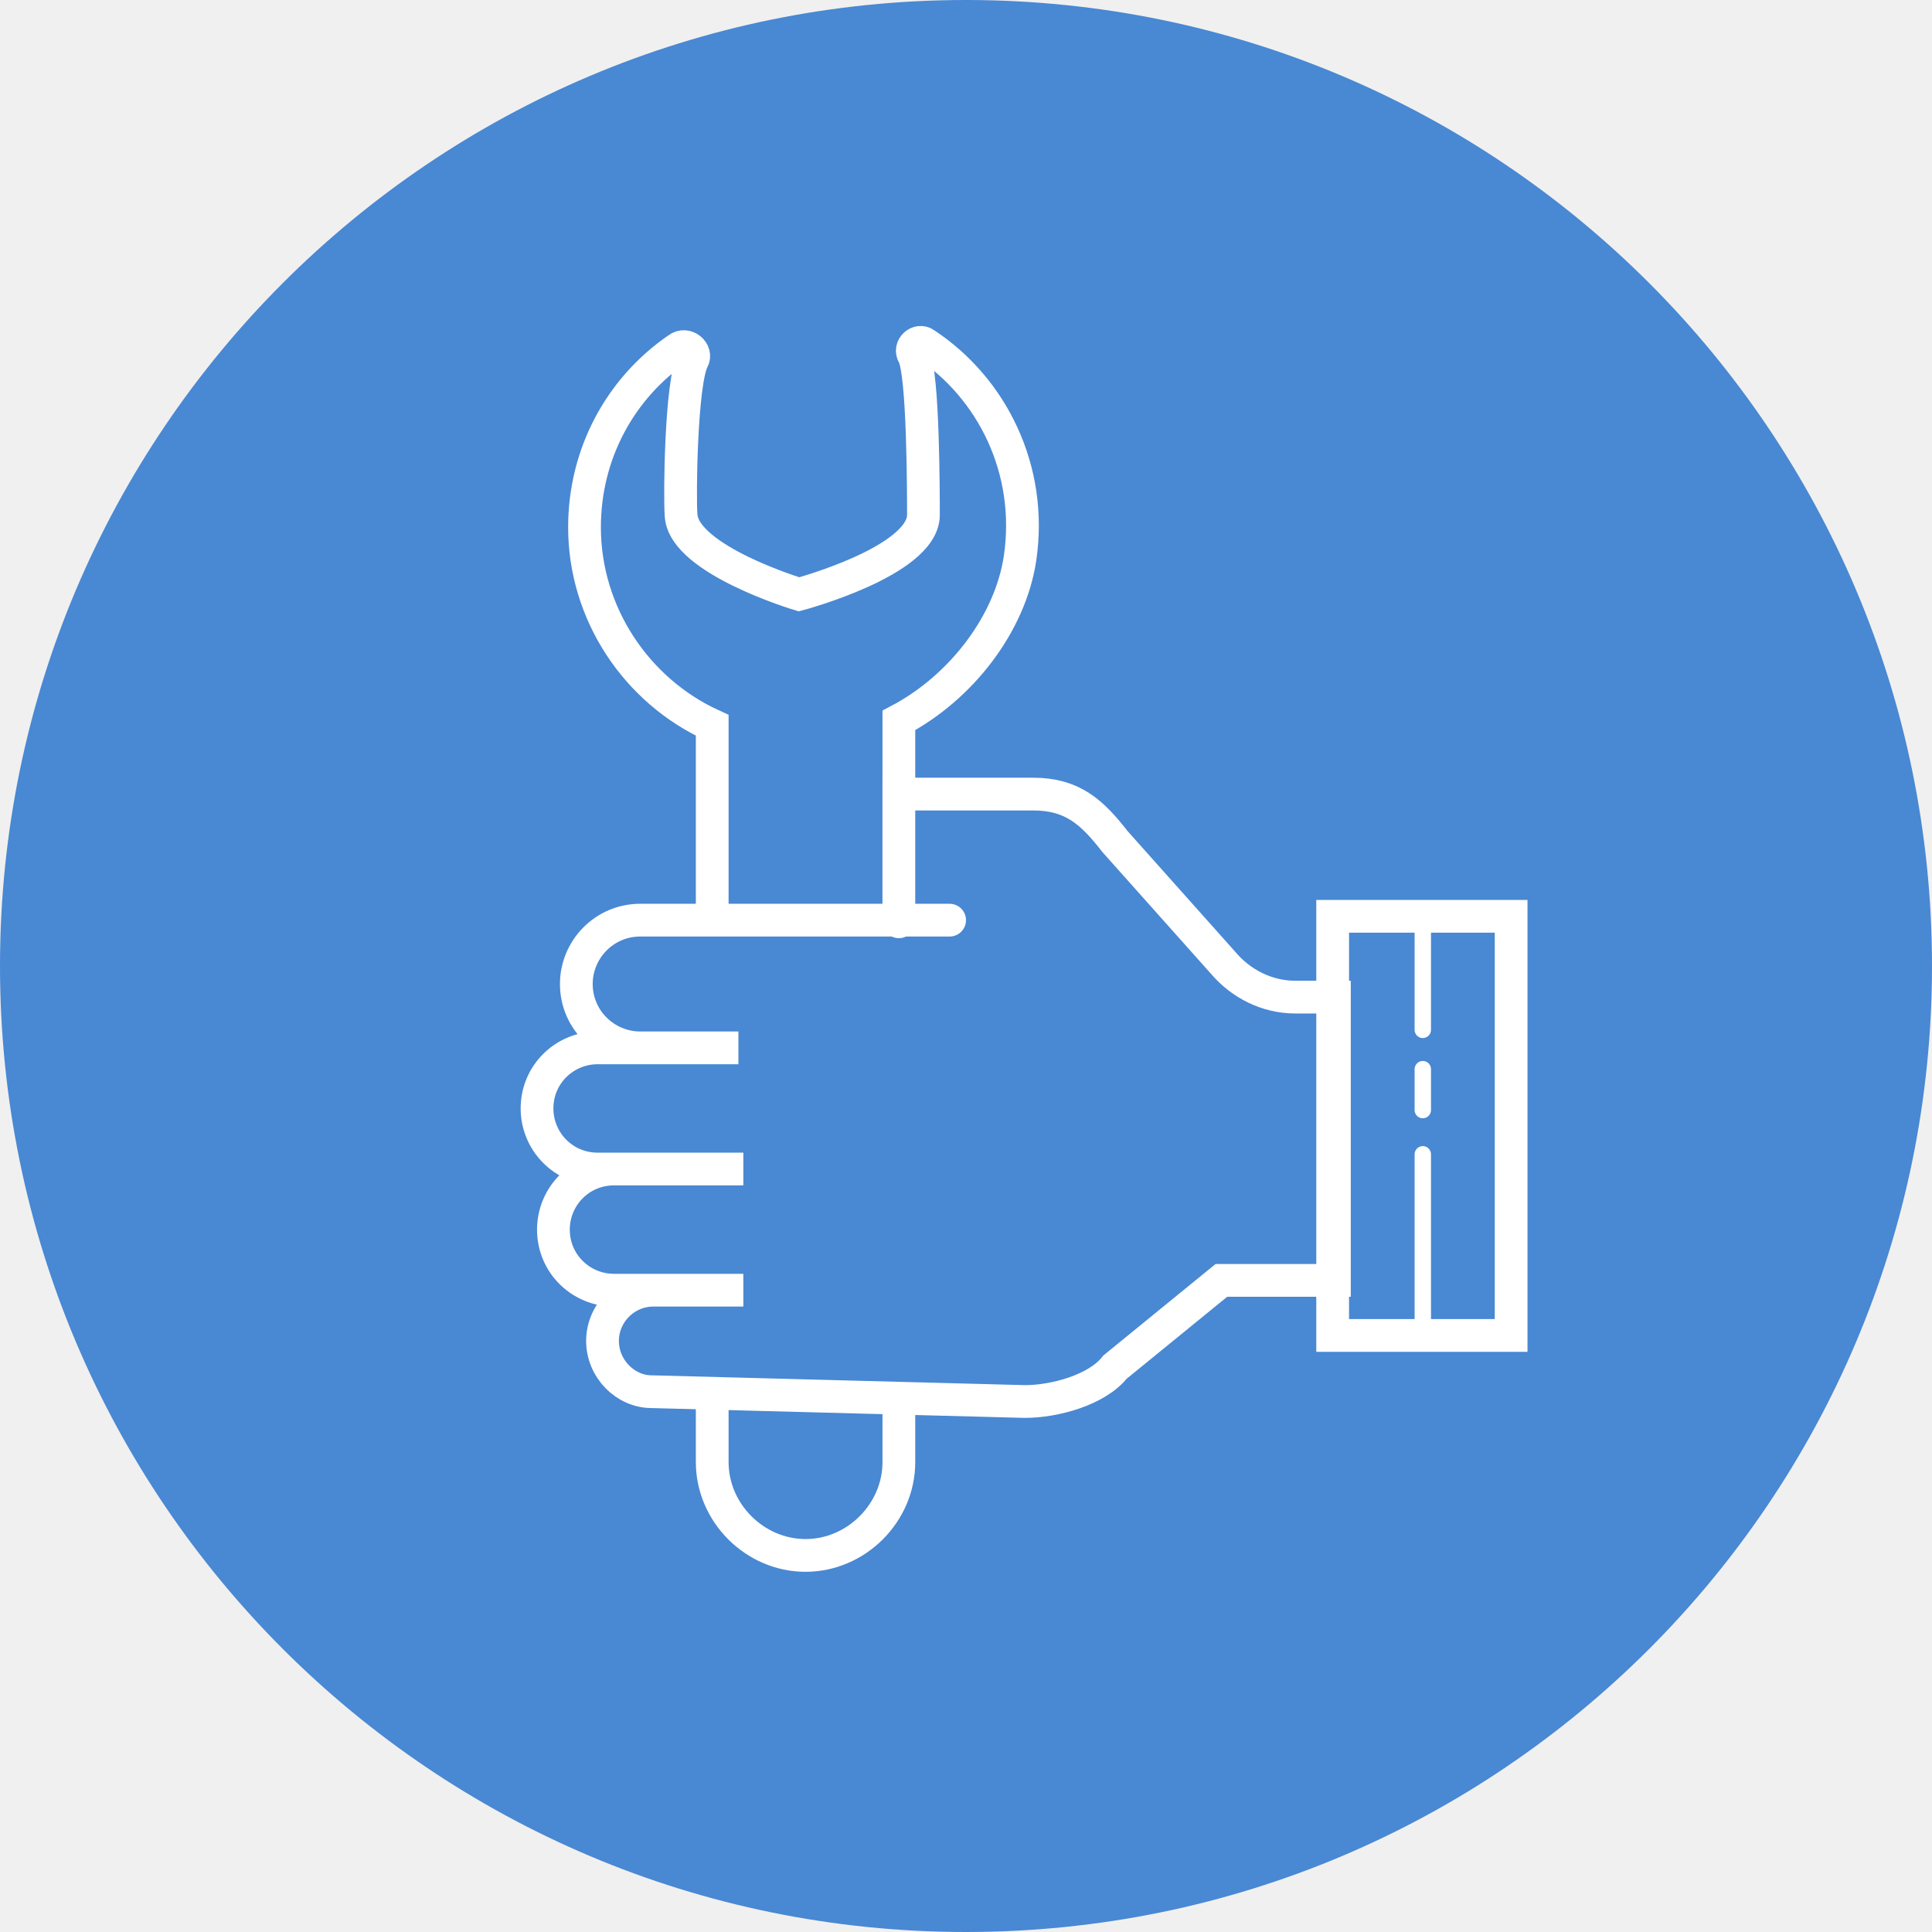
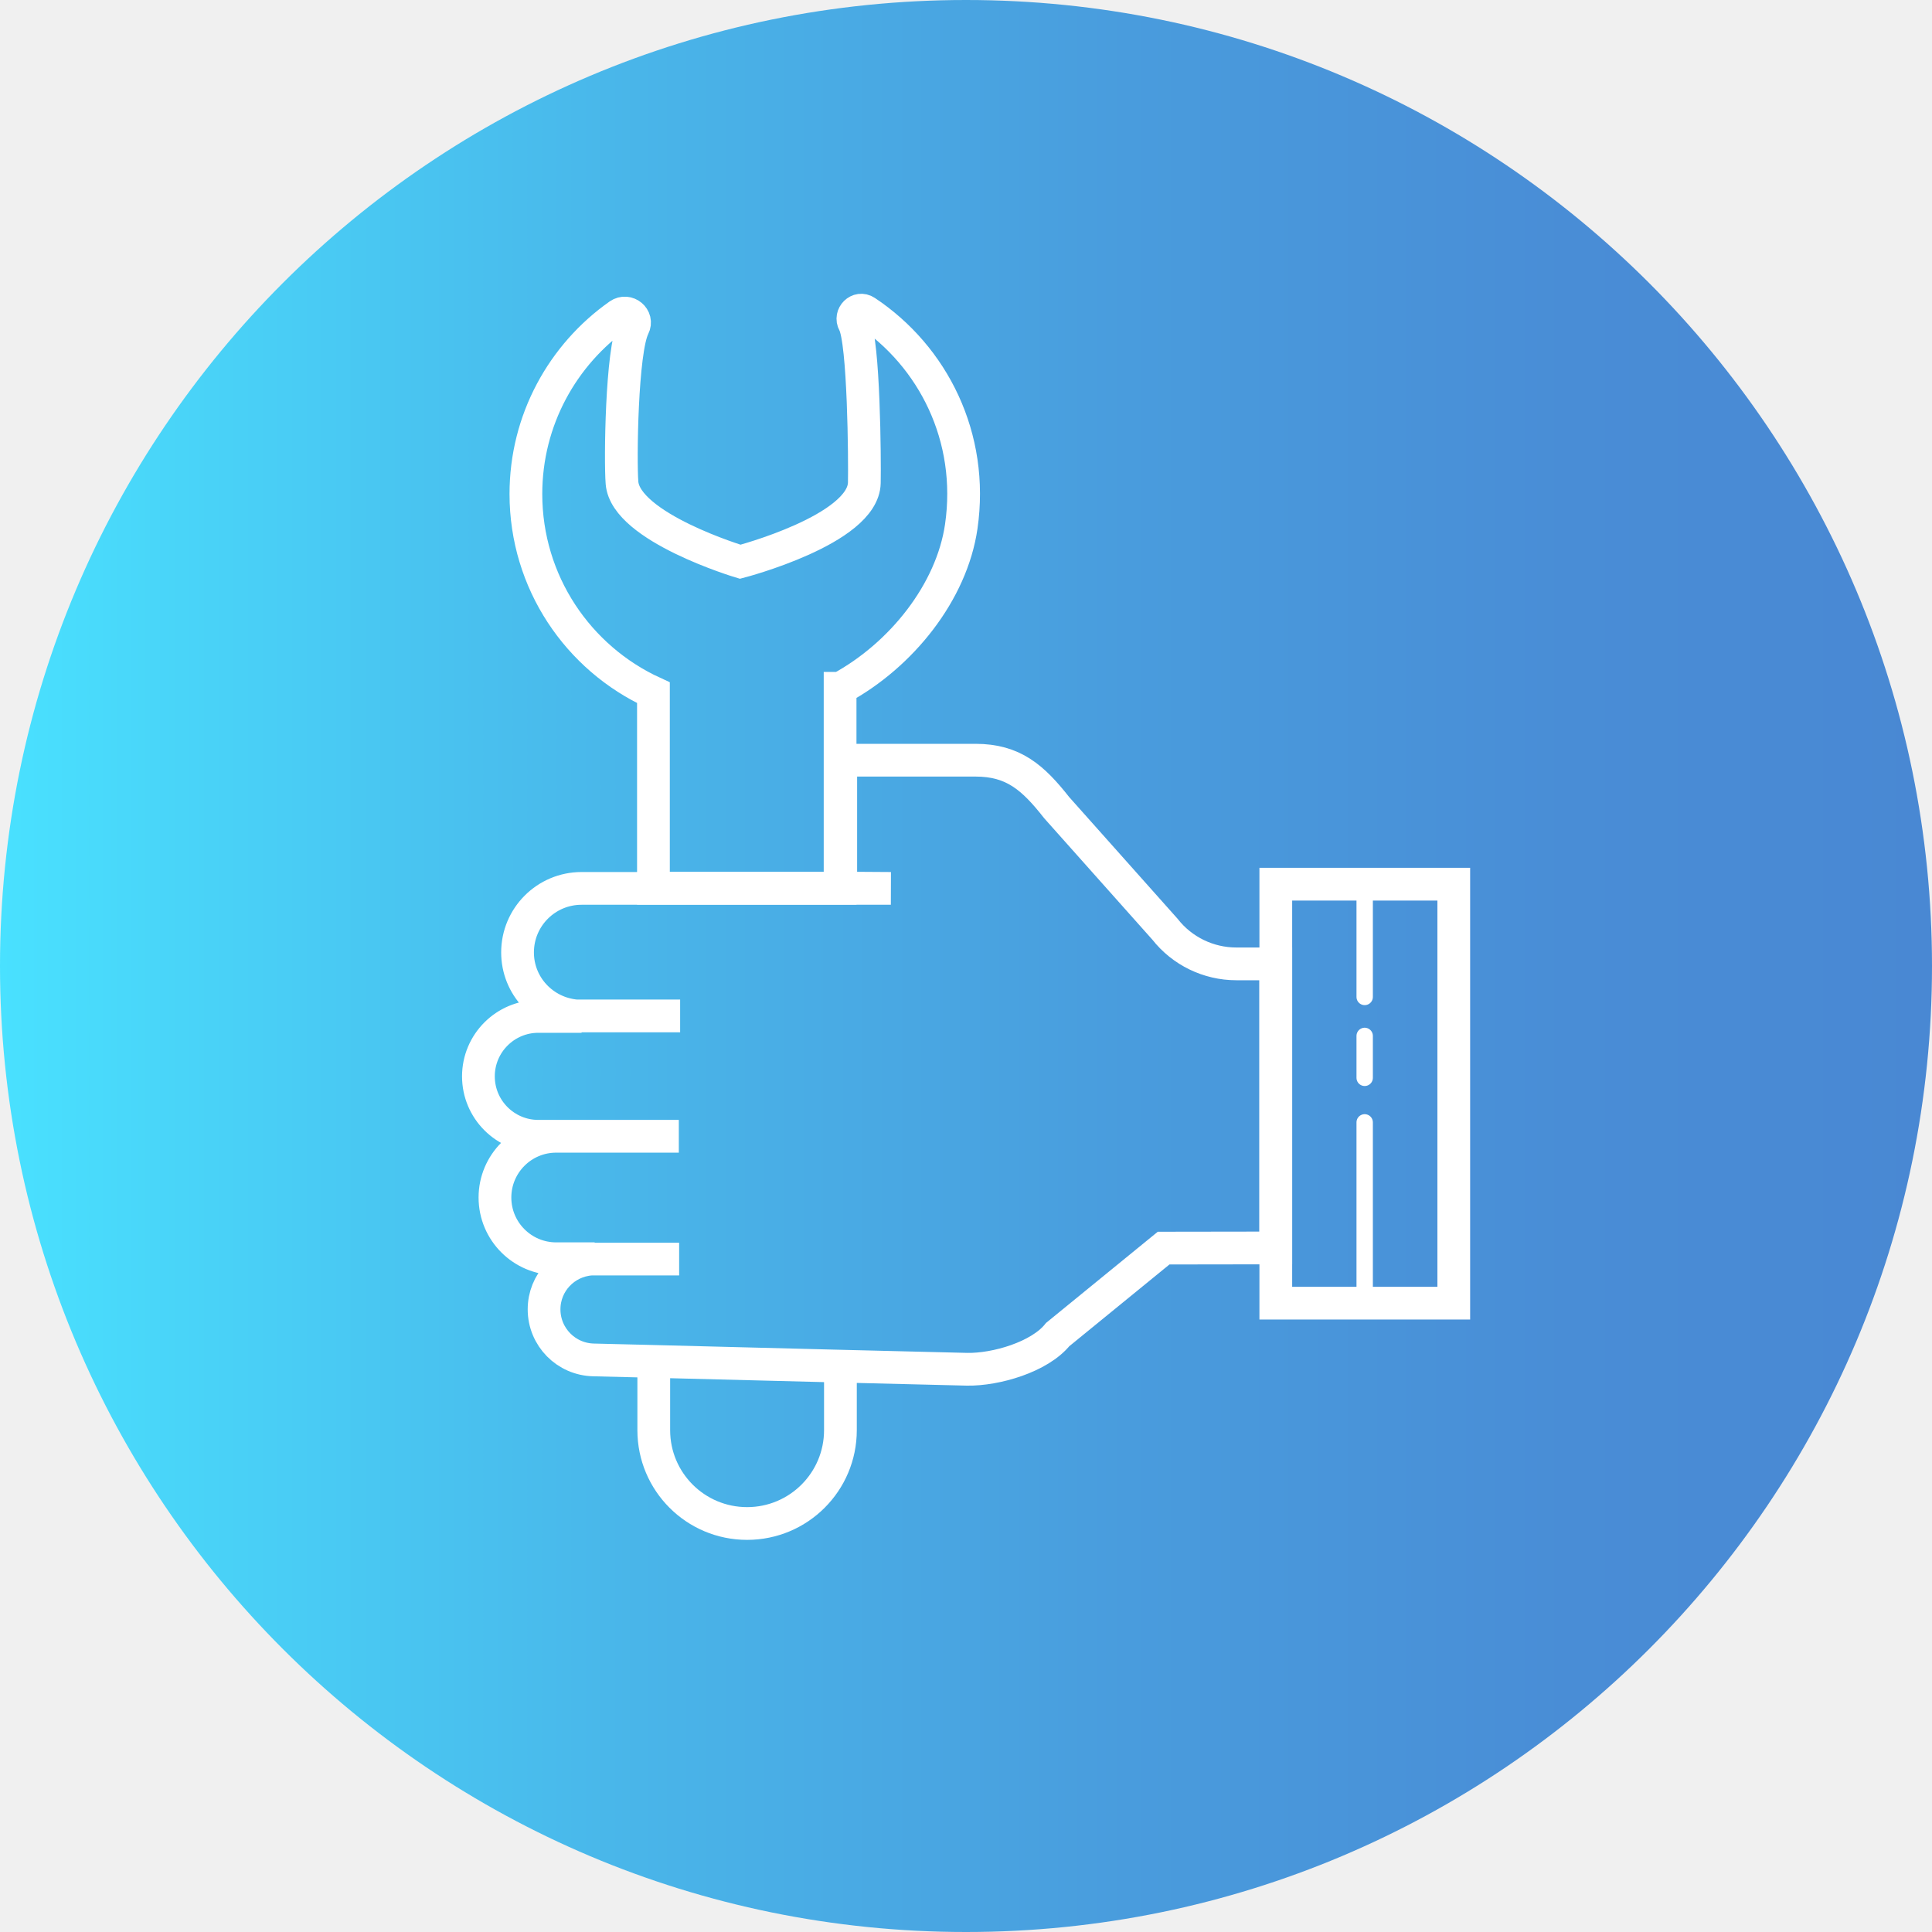
<svg xmlns="http://www.w3.org/2000/svg" version="1.1" id="Capa_1" x="0px" y="0px" viewBox="0 0 118 118" style="enable-background:new 0 0 118 118;" xml:space="preserve">
  <style type="text/css">
- 	.st0{fill:#4988D3;}
- 	.st1{fill:none;stroke:#FFFFFF;stroke-width:2;stroke-linecap:round;stroke-miterlimit:10;}
- 	.st2{fill:#4988D3;stroke:#FFFFFF;stroke-width:2;stroke-linecap:round;stroke-miterlimit:10;}
- 	.st3{fill:none;stroke:#FFFFFF;stroke-linecap:round;stroke-miterlimit:10;}
+ 	.st0{fill:none;stroke:#FFFFFF;stroke-width:2;stroke-linecap:round;stroke-miterlimit:10;}
+ 	.st1{fill:none;stroke:#FFFFFF;stroke-linecap:round;stroke-miterlimit:10;}
+ 	.st2{fill:url(#SVGID_1_);}
</style>
-   <circle class="st0" cx="59" cy="59" r="59" />
+   <rect x="77.91" y="57" transform="matrix(-1 -4.500235e-11 4.500235e-11 -1 166.7015 139.5905)" class="st0" width="10.87" height="25.59" />
+   <line class="st1" x1="83.35" y1="57" x2="83.35" y2="63.89" />
+   <line class="st1" x1="83.35" y1="66.27" x2="83.35" y2="68.83" />
+   <line class="st1" x1="83.35" y1="71.55" x2="83.35" y2="82.59" />
+   <linearGradient id="SVGID_1_" gradientUnits="userSpaceOnUse" x1="0" y1="59" x2="118" y2="59">
+     <stop offset="0" style="stop-color:#49E1FF" />
+     <stop offset="0.064" style="stop-color:#49D8FA" />
+     <stop offset="0.33" style="stop-color:#49B5E9" />
+     <stop offset="0.583" style="stop-color:#499CDD" />
+     <stop offset="0.812" style="stop-color:#498DD6" />
+     <stop offset="1" style="stop-color:#4988D3" />
+   </linearGradient>
+   <circle class="st2" cx="59" cy="59" r="59" />
  <g>
-     <path class="st1" d="M35.7,32.2c0-4.5,2.2-8.5,5.7-10.9c0.5-0.4,1.2,0.2,0.9,0.7c-0.7,1.4-0.8,8.2-0.7,9.5c0.2,2.7,7.2,4.8,7.2,4.8   s7.5-2,7.6-4.8c0-1.3,0-8.7-0.6-9.8c-0.3-0.5,0.3-1,0.7-0.7c4.1,2.7,6.6,7.7,5.8,13.1c-0.6,4-3.6,7.9-7.4,9.9v45.3   c0,3.1-2.6,5.7-5.7,5.7h0c-3.1,0-5.7-2.6-5.7-5.7v-45C38.9,42.2,35.7,37.5,35.7,32.2z" />
-     <path class="st2" d="M58,56.2H39.1c-2.2,0-3.9,1.8-3.9,3.9v0c0,2.2,1.8,3.9,3.9,3.9h6h-8.6c-2,0-3.7,1.6-3.7,3.7v0   c0,2,1.6,3.7,3.7,3.7h8.9h-7.9c-2.1,0-3.7,1.7-3.7,3.7v0c0,2.1,1.7,3.7,3.7,3.7h7.9h-5.5c-1.7,0-3.1,1.4-3.1,3.1v0   c0,1.7,1.4,3.1,3,3.1l22.8,0.6c1.8,0,4.4-0.7,5.5-2.1l6.5-5.3l6.9,0V60.9h-2.4c-1.7,0-3.3-0.8-4.4-2.1l-6.6-7.4   c-1.4-1.8-2.6-2.9-5-2.9h-8.2v7.8" />
-     <rect x="81.5" y="56" transform="matrix(-1 -4.491841e-11 4.491841e-11 -1 173.7943 137.5654)" class="st1" width="10.9" height="25.6" />
-     <line class="st3" x1="86.9" y1="56" x2="86.9" y2="62.9" />
-     <line class="st3" x1="86.9" y1="65.3" x2="86.9" y2="67.8" />
-     <line class="st3" x1="86.9" y1="70.5" x2="86.9" y2="81.6" />
+     <g>
+       <path class="st0" d="M51.32,42.04c3.75-2.03,6.81-5.89,7.39-9.88c0.79-5.45-1.72-10.4-5.83-13.13c-0.45-0.3-0.98,0.23-0.72,0.7    c0.61,1.09,0.66,8.42,0.63,9.76c-0.06,2.86-7.58,4.82-7.58,4.82s-7-2.1-7.22-4.82c-0.11-1.34-0.03-8.1,0.7-9.52    c0.28-0.55-0.37-1.09-0.88-0.74c-3.44,2.42-5.69,6.42-5.69,10.94c0,5.39,3.19,10.03,7.79,12.14v11.94h11.4V42.04z" />
+       <path class="st0" d="M75.51,58.87c-1.7,0-3.31-0.78-4.36-2.12l-6.61-7.42c-1.44-1.83-2.64-2.9-4.96-2.9h-8.23v7.81l3.06,0.02    h-2.72h-0.36h-11.4h-4.41c-2.16,0-3.91,1.75-3.91,3.91c0,2.05,1.58,3.71,3.59,3.88h6.34h-6.34c0.11,0.01,0.21,0.03,0.32,0.03    h-2.64c-2.02,0-3.66,1.64-3.66,3.66c0,2.02,1.64,3.66,3.66,3.66h1.09c-2.07,0-3.74,1.68-3.74,3.74c0,2.07,1.68,3.74,3.74,3.74    h2.35c-0.08,0-0.15,0.02-0.23,0.02h5.39h-5.39c-1.6,0.12-2.86,1.44-2.86,3.07c0,1.69,1.35,3.06,3.04,3.09l3.66,0.09l11.77,0.3    l-11.77-0.3v4.2c0,3.15,2.55,5.7,5.7,5.7h0c3.15,0,5.7-2.55,5.7-5.7v-3.91l7.74,0.19c1.76,0.03,4.43-0.75,5.53-2.12l6.47-5.28    l6.85-0.01V58.87H75.51z M33.4,69.4h8.06H33.4z" />
+     </g>
+     <rect x="77.91" y="54" transform="matrix(-1 -4.516977e-11 4.516977e-11 -1 166.7015 133.593)" class="st0" width="10.87" height="25.59" />
+     <line class="st1" x1="83.35" y1="54" x2="83.35" y2="60.89" />
+     <line class="st1" x1="83.35" y1="63.27" x2="83.35" y2="65.83" />
+     <line class="st1" x1="83.35" y1="68.55" x2="83.35" y2="79.59" />
  </g>
</svg>
